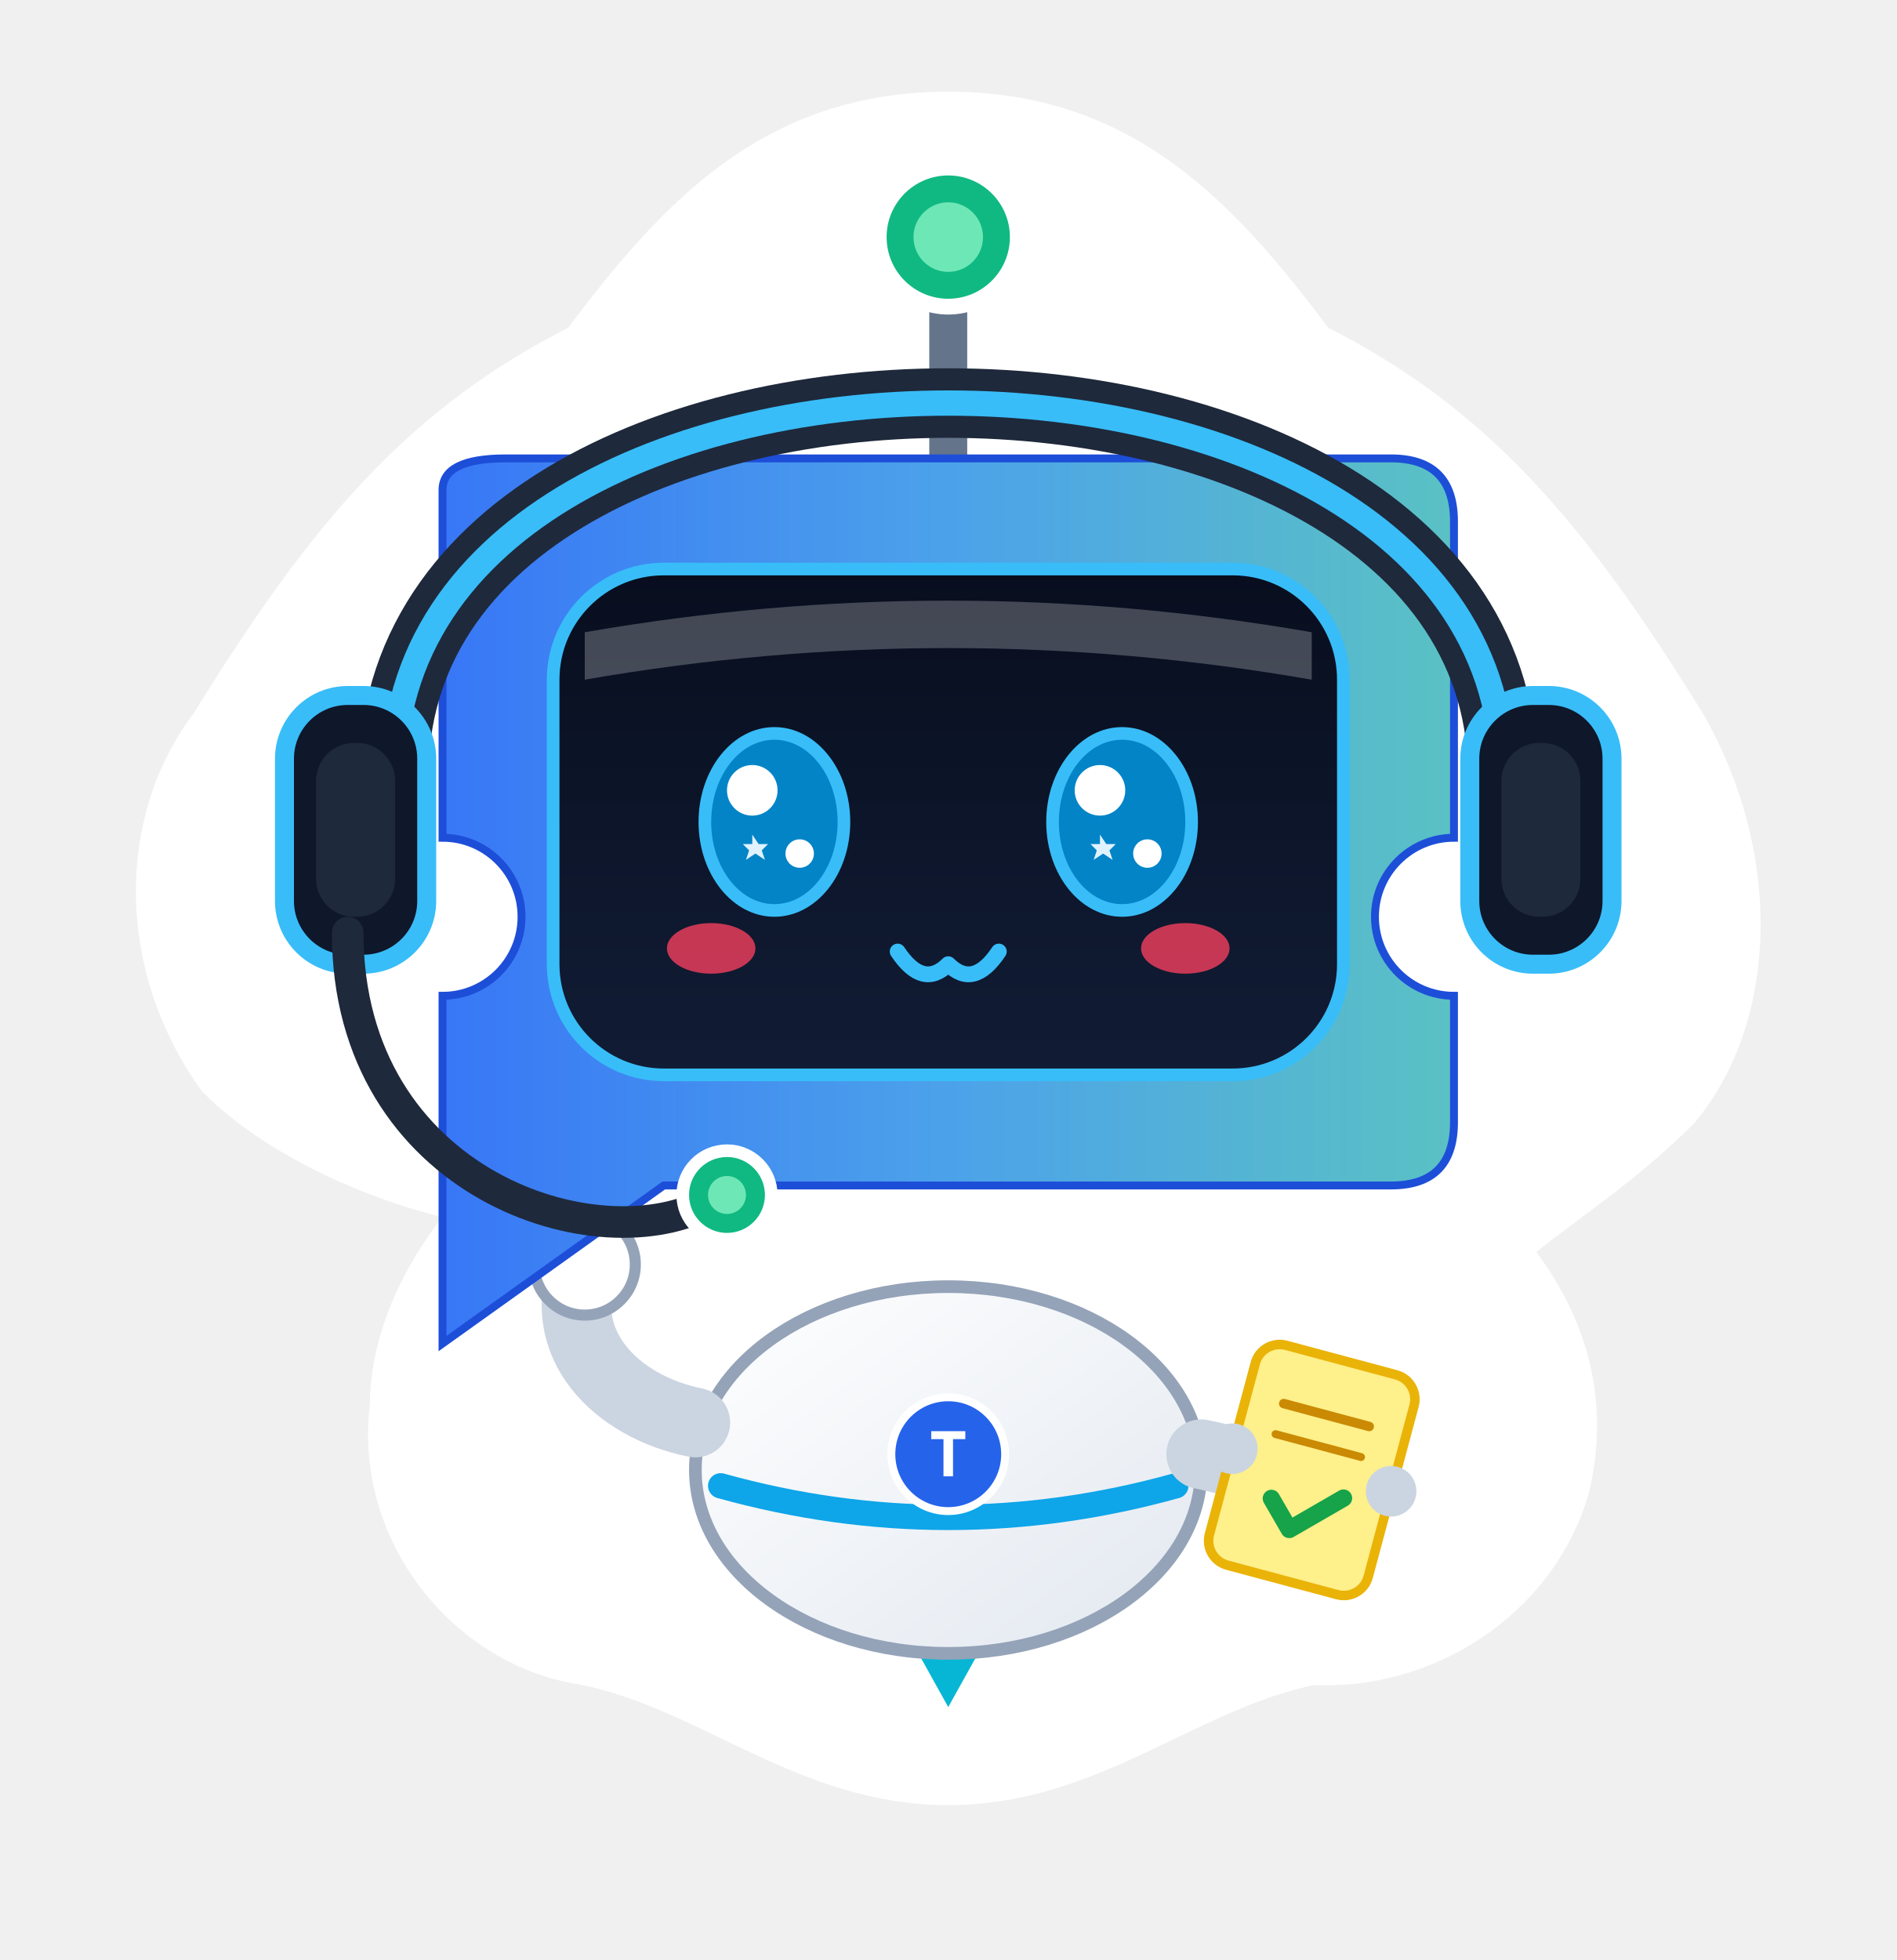
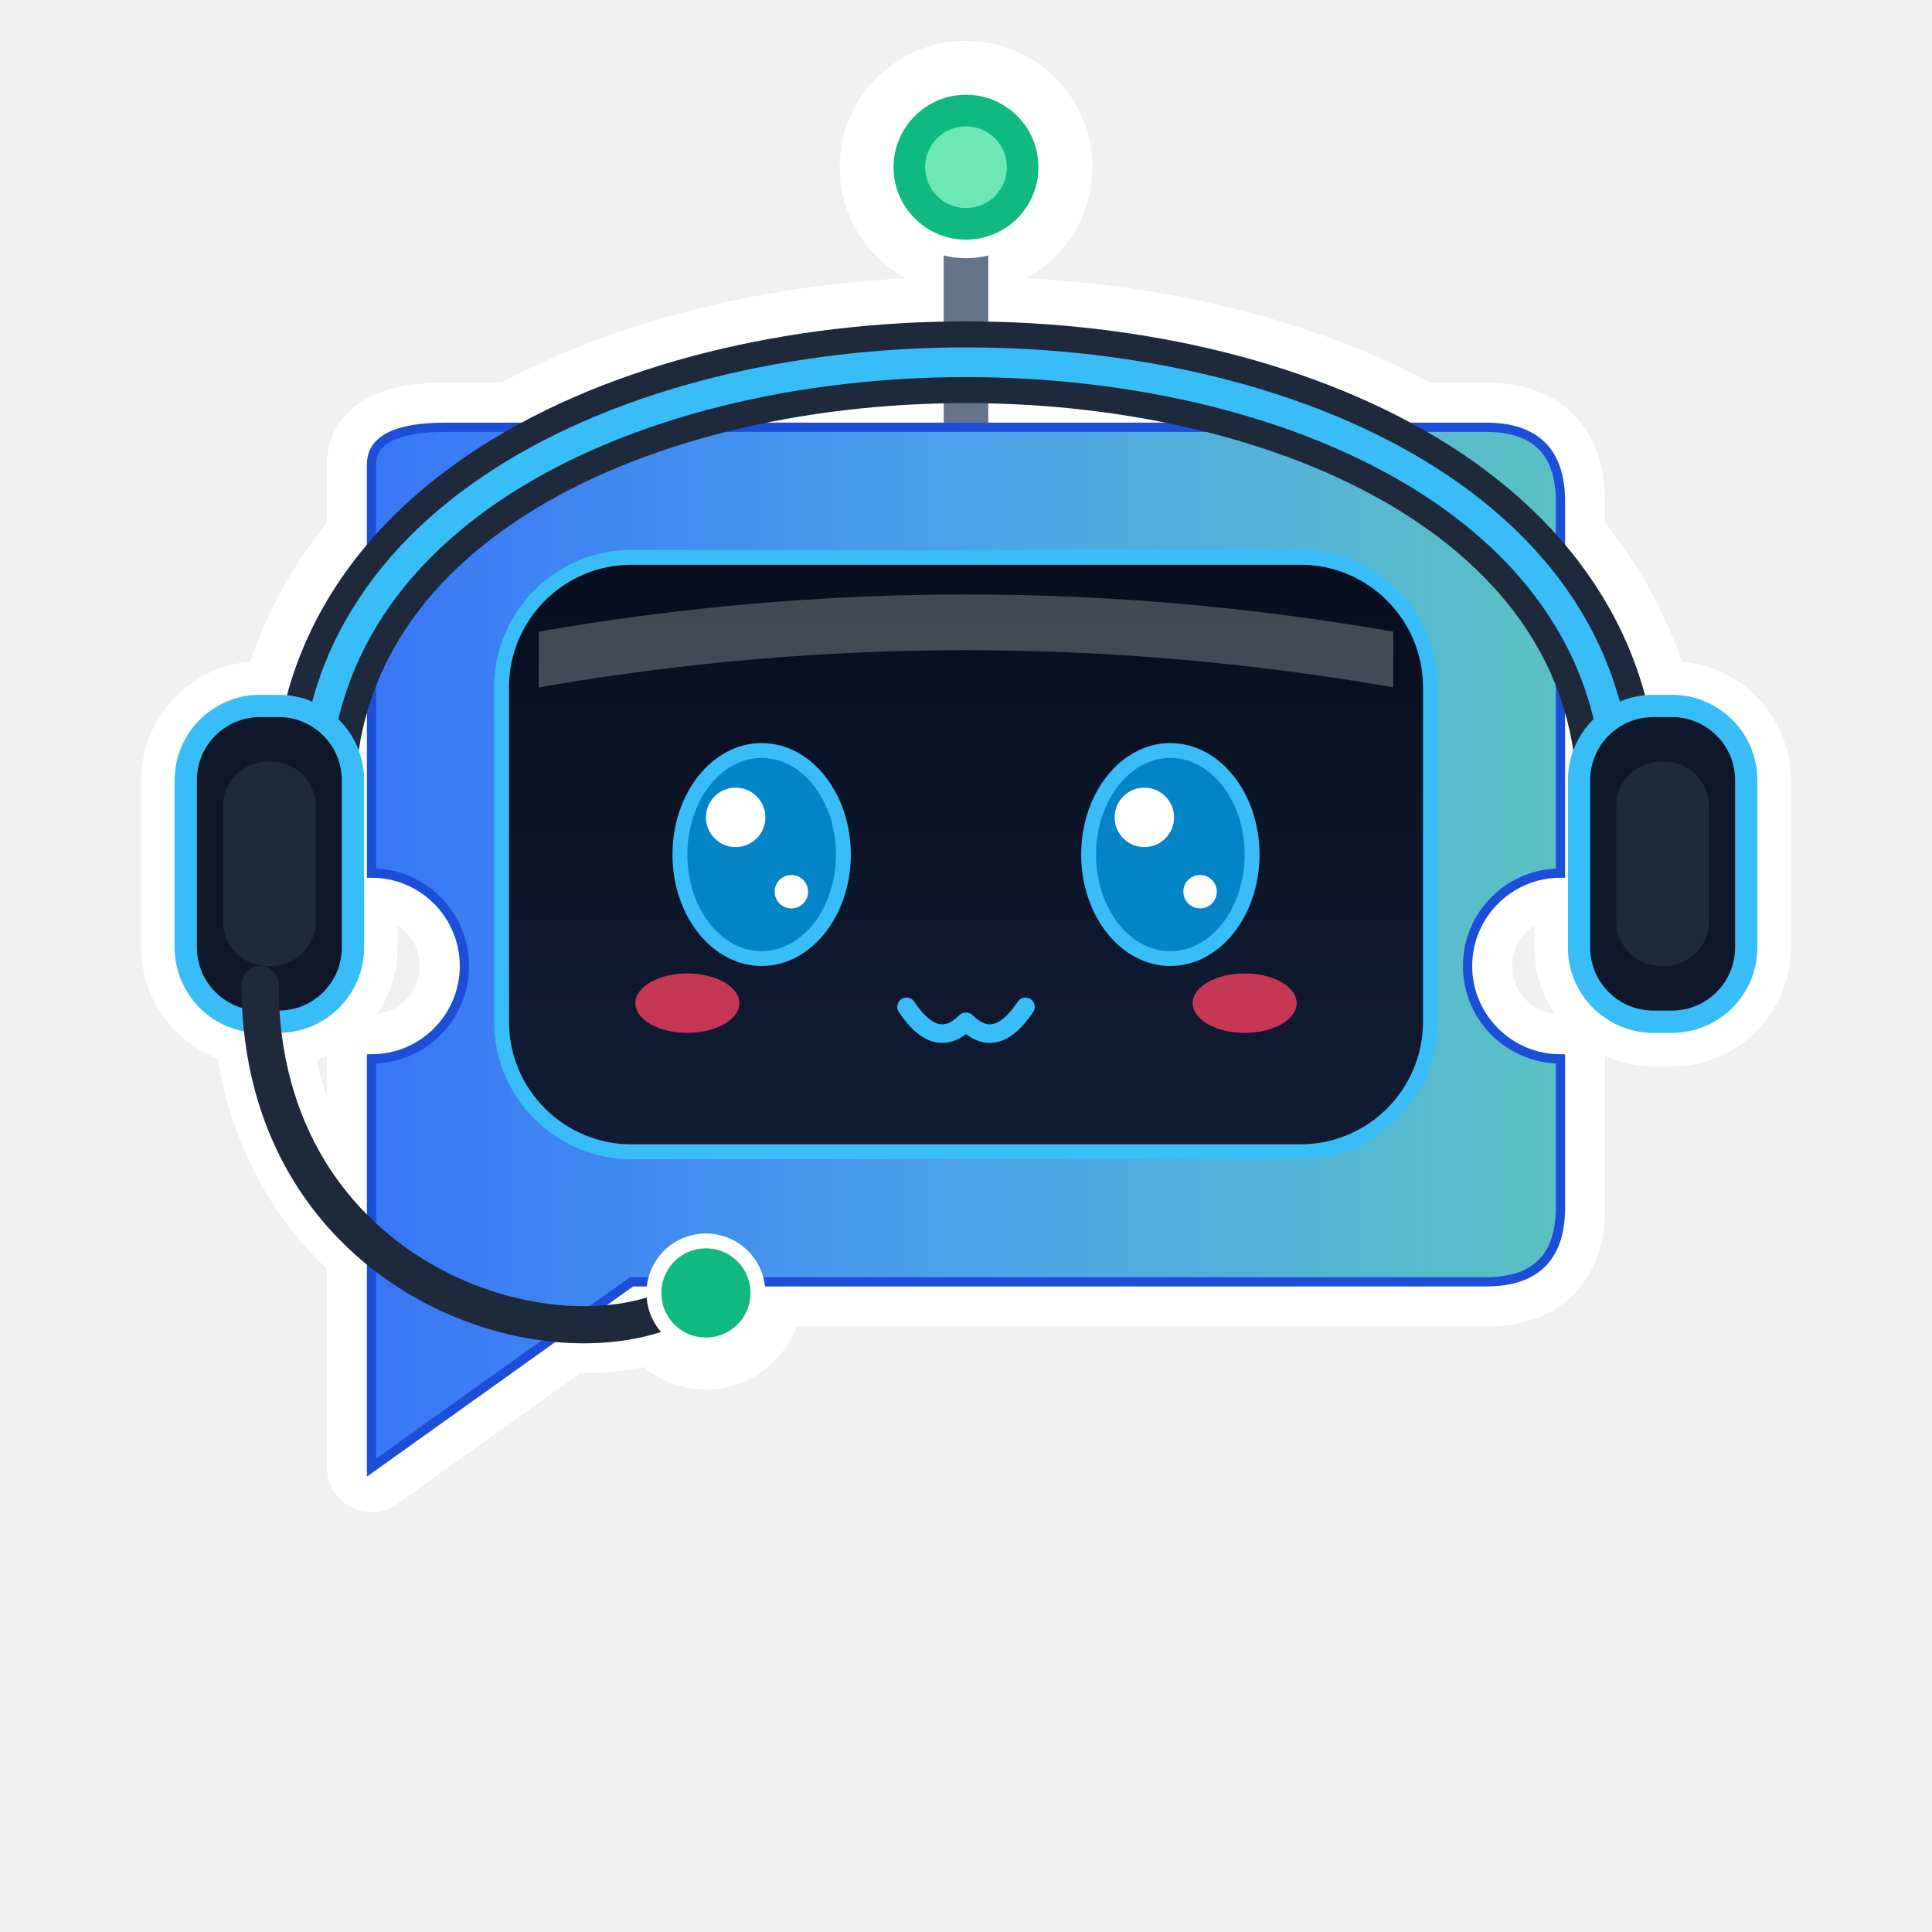
- <svg xmlns="http://www.w3.org/2000/svg" viewBox="0 0 600 620" width="600" height="620">
+ <svg xmlns="http://www.w3.org/2000/svg" viewBox="0 0 520 520" width="520" height="520">
  <defs>
    <linearGradient id="headGrad" x1="0%" y1="0%" x2="100%" y2="0%">
      <stop offset="0%" stop-color="#3877F6" />
      <stop offset="50%" stop-color="#4CA2EA" />
      <stop offset="100%" stop-color="#5AC1C4" />
    </linearGradient>
    <linearGradient id="screenGrad" x1="0%" y1="0%" x2="0%" y2="100%">
      <stop offset="0%" stop-color="#080E1E" />
      <stop offset="100%" stop-color="#111C35" />
    </linearGradient>
-     <linearGradient id="bodyGrad" x1="0%" y1="0%" x2="100%" y2="100%">
-       <stop offset="0%" stop-color="#FFFFFF" />
-       <stop offset="100%" stop-color="#E2E8F0" />
-     </linearGradient>
  </defs>
-   <g id="Artwork" transform="translate(300, 305)">
-     <path id="WhiteBorder" d="   M 0 -268   C 55 -268, 85 -235, 115 -195   C 165 -170, 195 -135, 232 -75   C 255 -35, 255 15, 230 45   C 210 65, 188 78, 175 90   C 192 110, 202 135, 195 165   C 185 200, 150 222, 115 220   C 75 228, 45 258, 0 258   C -45 258, -75 228, -115 220   C -150 215, -180 180, -175 140   C -175 110, -155 85, -145 75   C -175 70, -210 55, -230 35   C -255 0, -255 -45, -232 -75   C -195 -135, -165 -170, -115 -195   C -85 -235, -55 -268, 0 -268   Z " fill="#FFFFFF" stroke="#FFFFFF" stroke-width="16" stroke-linejoin="round" stroke-linecap="round" />
+   <g id="Artwork" transform="translate(260, 275)">
+     <g id="WhiteBorder" fill="#FFFFFF" stroke="#FFFFFF" stroke-linejoin="round" stroke-linecap="round">
+       <circle cx="0" cy="-230" r="22" stroke-width="24" />
+       <line x1="0" y1="-150" x2="0" y2="-230" stroke-width="32" />
+       <path d="M -175 -50 C -190 -220, 190 -220, 175 -50" fill="none" stroke-width="46" />
+       <rect x="-210" y="-85" width="45" height="85" rx="20" stroke-width="24" />
+       <rect x="165" y="-85" width="45" height="85" rx="20" stroke-width="24" />
+       <path d="M -160 -150 Q -160 -160, -140 -160 L 140 -160 Q 160 -160, 160 -140 L 160 -40 A 25 25 0 0 0 160 10 L 160 50 Q 160 70, 140 70 L -90 70 L -160 120 L -160 10 A 25 25 0 0 0 -160 -40 Z" stroke-width="24" />
+       <path d="M -190 -10 C -190 70, -110 95, -75 75" fill="none" stroke-width="26" />
+       <circle cx="-70" cy="73" r="14" stroke-width="24" />
+     </g>
    <path d="M 0 -150 L 0 -220" stroke="#64748B" stroke-width="12" stroke-linecap="round" />
    <circle cx="0" cy="-230" r="22" fill="#10B981" stroke="#FFFFFF" stroke-width="5" />
    <circle cx="0" cy="-230" r="11" fill="#6EE7B7" />
-     <g transform="translate(0, 140)">
-       <polygon points="-25,50 25,50 0,95" fill="#06B6D4" />
-       <polygon points="-15,50 15,50 0,80" fill="#FFFFFF" />
-       <ellipse cx="0" cy="20" rx="80" ry="58" fill="url(#bodyGrad)" stroke="#94A3B8" stroke-width="4" />
-       <path d="M -72 25 Q 0 45 72 25" fill="none" stroke="#0EA5E9" stroke-width="8" stroke-linecap="round" />
-       <circle cx="0" cy="15" r="18" fill="#2563EB" stroke="#FFFFFF" stroke-width="2.5" />
-       <text x="0" y="22" font-family="'Noto Sans', system-ui, sans-serif" font-size="20" font-weight="900" fill="#FFFFFF" text-anchor="middle">T</text>
-       <g transform="translate(-80, -5)">
-         <path d="M 0 10 C -25 5, -45 -15, -35 -40" fill="none" stroke="#CBD5E1" stroke-width="22" stroke-linecap="round" />
-         <circle cx="-35" cy="-40" r="16" fill="#FFFFFF" stroke="#94A3B8" stroke-width="3.5" />
-       </g>
-       <g transform="translate(80, 5)">
-         <path d="M 0 10 C 25 15, 35 25, 30 40" fill="none" stroke="#CBD5E1" stroke-width="22" stroke-linecap="round" />
-         <g transform="translate(35, 15) rotate(15)">
-           <rect x="-26" y="-36" width="52" height="72" rx="8" fill="#FEF08A" stroke="#EAB308" stroke-width="3" />
-           <circle cx="-26" cy="0" r="8" fill="#CBD5E1" />
-           <circle cx="26" cy="0" r="8" fill="#CBD5E1" />
-           <line x1="-14" y1="-18" x2="14" y2="-18" stroke="#CA8A04" stroke-width="3" stroke-linecap="round" />
-           <line x1="-14" y1="-8" x2="14" y2="-8" stroke="#CA8A04" stroke-width="2.5" stroke-linecap="round" />
-           <path d="M -10 12 L -2 20 L 12 6" fill="none" stroke="#16A34A" stroke-width="5.5" stroke-linecap="round" stroke-linejoin="round" />
-         </g>
-       </g>
+     <path d="M -160 -150 Q -160 -160, -140 -160 L 140 -160 Q 160 -160, 160 -140 L 160 -40 A 25 25 0 0 0 160 10 L 160 50 Q 160 70, 140 70 L -90 70 L -160 120 L -160 10 A 25 25 0 0 0 -160 -40 Z" fill="url(#headGrad)" stroke="#1D4ED8" stroke-width="2.5" />
+     <rect x="-125" y="-125" width="250" height="160" rx="35" fill="url(#screenGrad)" stroke="#38BDF8" stroke-width="4" />
+     <path d="M -115 -105 Q 0 -125 115 -105 L 115 -90 Q 0 -110 -115 -90 Z" fill="#FFFFFF" opacity="0.24" />
+     <g transform="translate(-55, -45)">
+       <ellipse cx="0" cy="0" rx="24" ry="30" fill="#38BDF8" />
+       <ellipse cx="0" cy="0" rx="20" ry="26" fill="#0284C7" />
+       <circle cx="-7" cy="-10" r="8" fill="#FFFFFF" />
+       <circle cx="8" cy="10" r="4.5" fill="#FFFFFF" />
    </g>
-     <g>
-       <path d="M -160 -150 Q -160 -160, -140 -160 L 140 -160 Q 160 -160, 160 -140 L 160 -40 A 25 25 0 0 0 160 10 L 160 50 Q 160 70, 140 70 L -90 70 L -160 120 L -160 10 A 25 25 0 0 0 -160 -40 Z" fill="url(#headGrad)" stroke="#1D4ED8" stroke-width="2.5" />
-       <rect x="-125" y="-125" width="250" height="160" rx="35" fill="url(#screenGrad)" stroke="#38BDF8" stroke-width="4" />
-       <path d="M -115 -105 Q 0 -125 115 -105 L 115 -90 Q 0 -110 -115 -90 Z" fill="#FFFFFF" opacity="0.24" />
-       <g transform="translate(-55, -45)">
-         <ellipse cx="0" cy="0" rx="24" ry="30" fill="#38BDF8" />
-         <ellipse cx="0" cy="0" rx="20" ry="26" fill="#0284C7" />
-         <circle cx="-7" cy="-10" r="8" fill="#FFFFFF" />
-         <circle cx="8" cy="10" r="4.5" fill="#FFFFFF" />
-         <polygon points="-7,4 -5,7 -2,7 -4,9 -3,12 -6,10 -9,12 -8,9 -10,7 -7,7" fill="#E0F2FE" />
-       </g>
-       <g transform="translate(55, -45)">
-         <ellipse cx="0" cy="0" rx="24" ry="30" fill="#38BDF8" />
-         <ellipse cx="0" cy="0" rx="20" ry="26" fill="#0284C7" />
-         <circle cx="-7" cy="-10" r="8" fill="#FFFFFF" />
-         <circle cx="8" cy="10" r="4.5" fill="#FFFFFF" />
-         <polygon points="-7,4 -5,7 -2,7 -4,9 -3,12 -6,10 -9,12 -8,9 -10,7 -7,7" fill="#E0F2FE" />
-       </g>
-       <ellipse cx="-75" cy="-5" rx="14" ry="8" fill="#F43F5E" opacity="0.8" />
-       <ellipse cx="75" cy="-5" rx="14" ry="8" fill="#F43F5E" opacity="0.8" />
-       <path d="M -16 -4 Q -8 8 0 0 Q 8 8 16 -4" fill="none" stroke="#38BDF8" stroke-width="5" stroke-linecap="round" stroke-linejoin="round" />
+     <g transform="translate(55, -45)">
+       <ellipse cx="0" cy="0" rx="24" ry="30" fill="#38BDF8" />
+       <ellipse cx="0" cy="0" rx="20" ry="26" fill="#0284C7" />
+       <circle cx="-7" cy="-10" r="8" fill="#FFFFFF" />
+       <circle cx="8" cy="10" r="4.5" fill="#FFFFFF" />
    </g>
+     <ellipse cx="-75" cy="-5" rx="14" ry="8" fill="#F43F5E" opacity="0.8" />
+     <ellipse cx="75" cy="-5" rx="14" ry="8" fill="#F43F5E" opacity="0.8" />
+     <path d="M -16 -4 Q -8 8 0 0 Q 8 8 16 -4" fill="none" stroke="#38BDF8" stroke-width="5" stroke-linecap="round" stroke-linejoin="round" />
    <path d="M -175 -50 C -190 -220, 190 -220, 175 -50" fill="none" stroke="#1E293B" stroke-width="22" stroke-linecap="round" />
    <path d="M -175 -50 C -190 -220, 190 -220, 175 -50" fill="none" stroke="#38BDF8" stroke-width="8" stroke-linecap="round" />
    <rect x="-210" y="-85" width="45" height="85" rx="20" fill="#0F172A" stroke="#38BDF8" stroke-width="6" />
    <rect x="-200" y="-70" width="25" height="55" rx="12" fill="#1E293B" />
    <rect x="165" y="-85" width="45" height="85" rx="20" fill="#0F172A" stroke="#38BDF8" stroke-width="6" />
    <rect x="175" y="-70" width="25" height="55" rx="12" fill="#1E293B" />
    <path d="M -190 -10 C -190 70, -110 95, -75 75" fill="none" stroke="#1E293B" stroke-width="10" stroke-linecap="round" />
    <circle cx="-70" cy="73" r="14" fill="#10B981" stroke="#FFFFFF" stroke-width="4" />
-     <circle cx="-70" cy="73" r="6" fill="#6EE7B7" />
  </g>
</svg>
